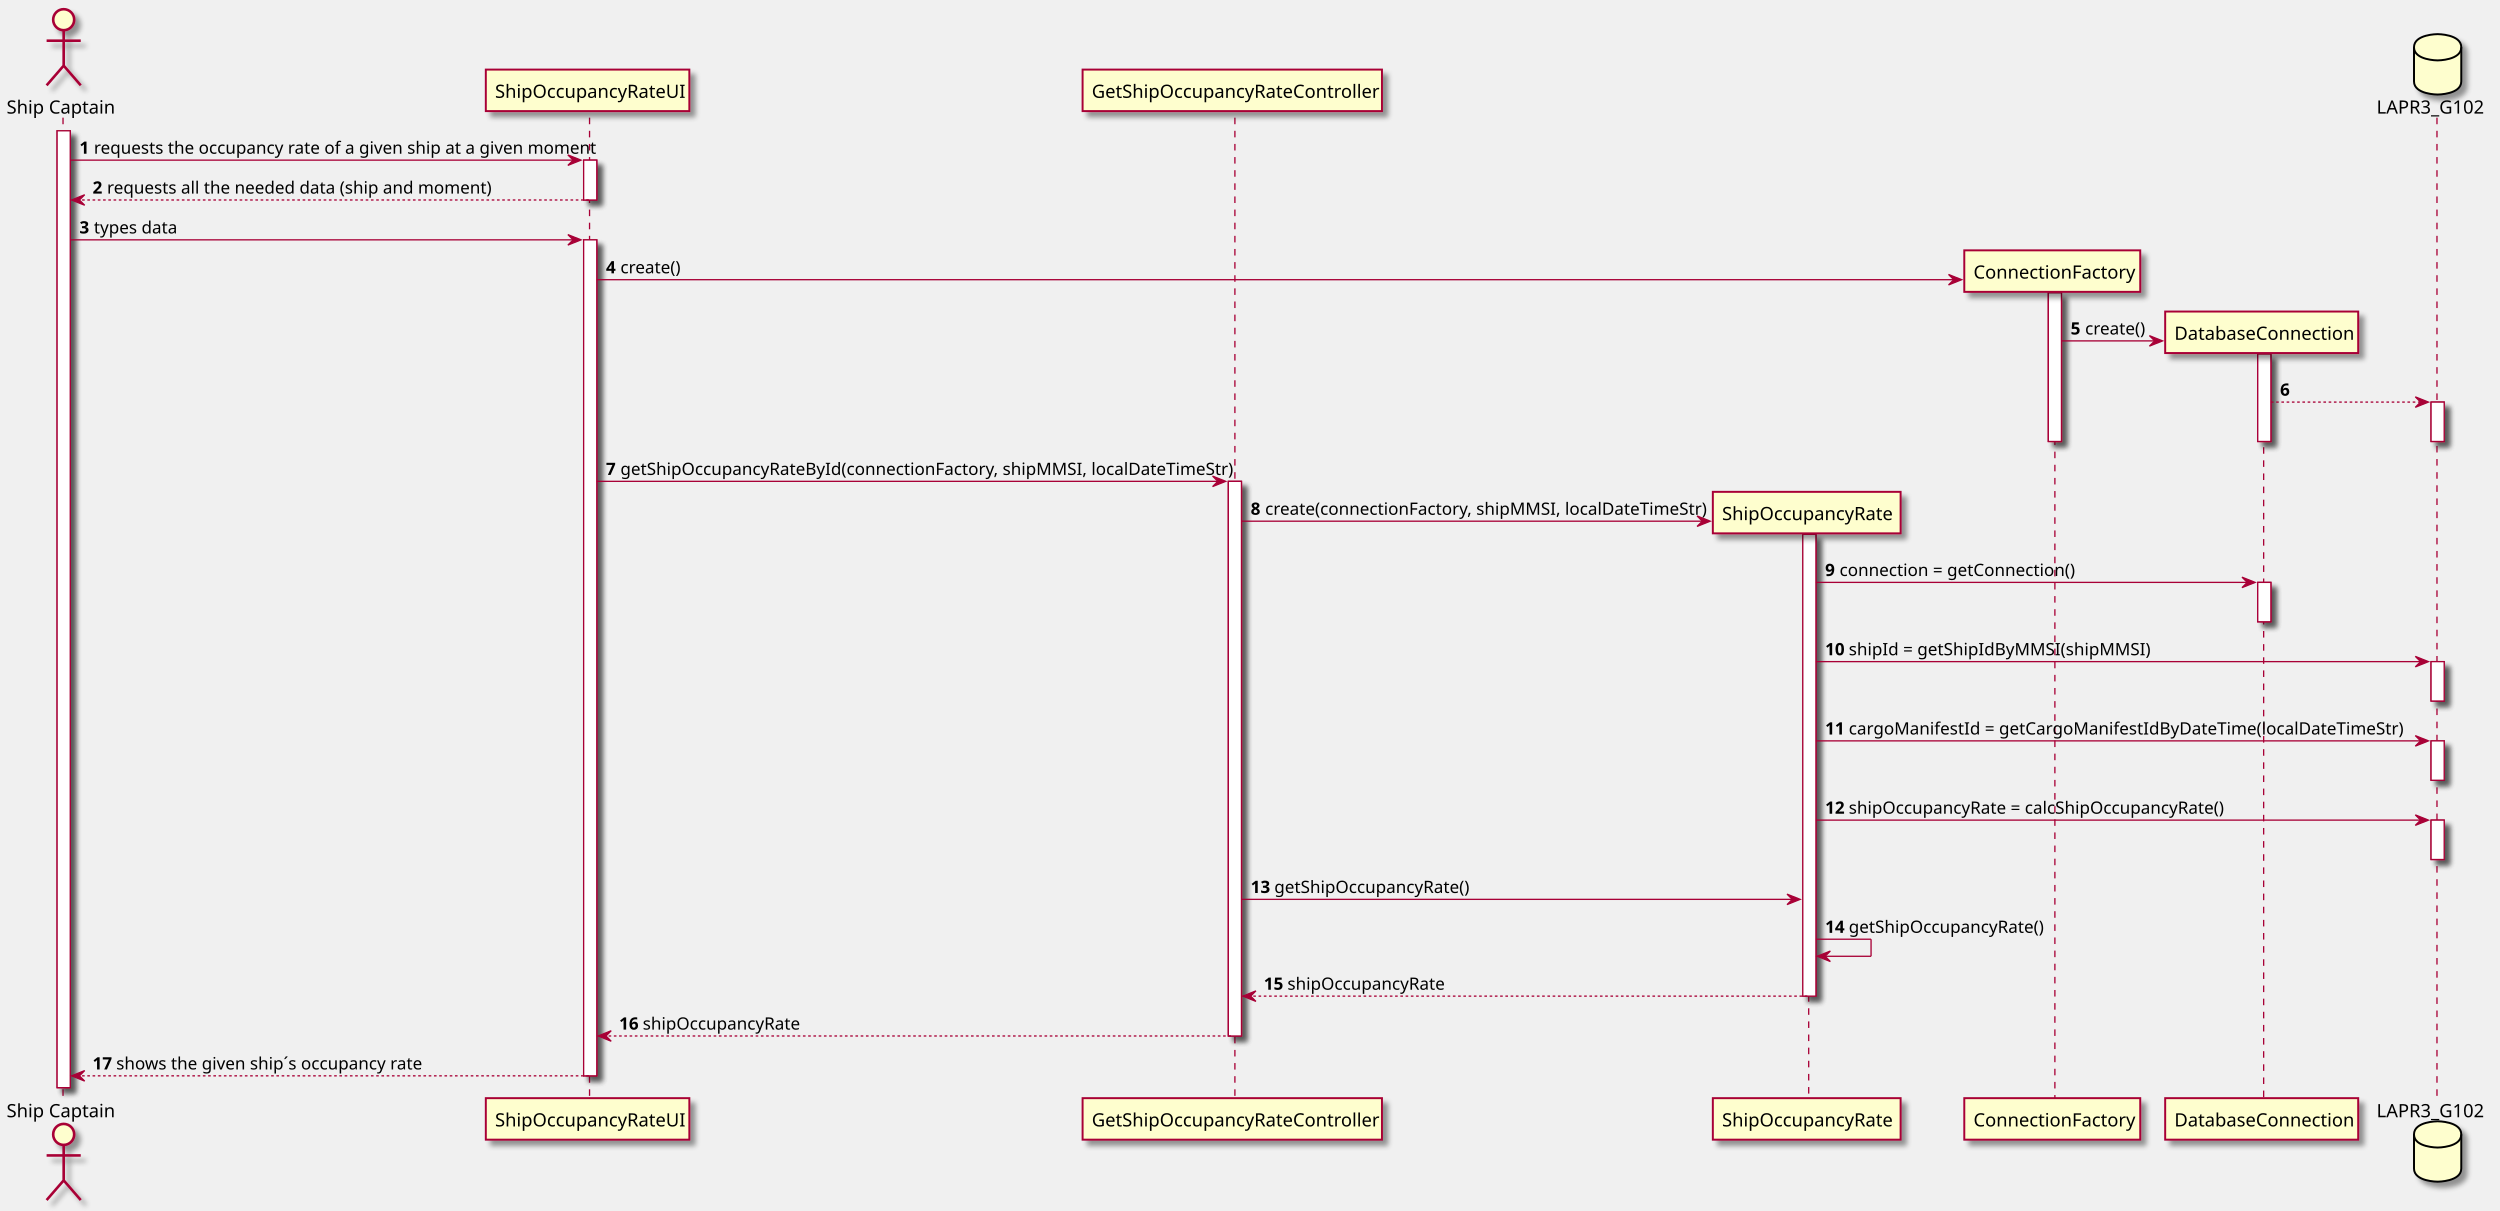
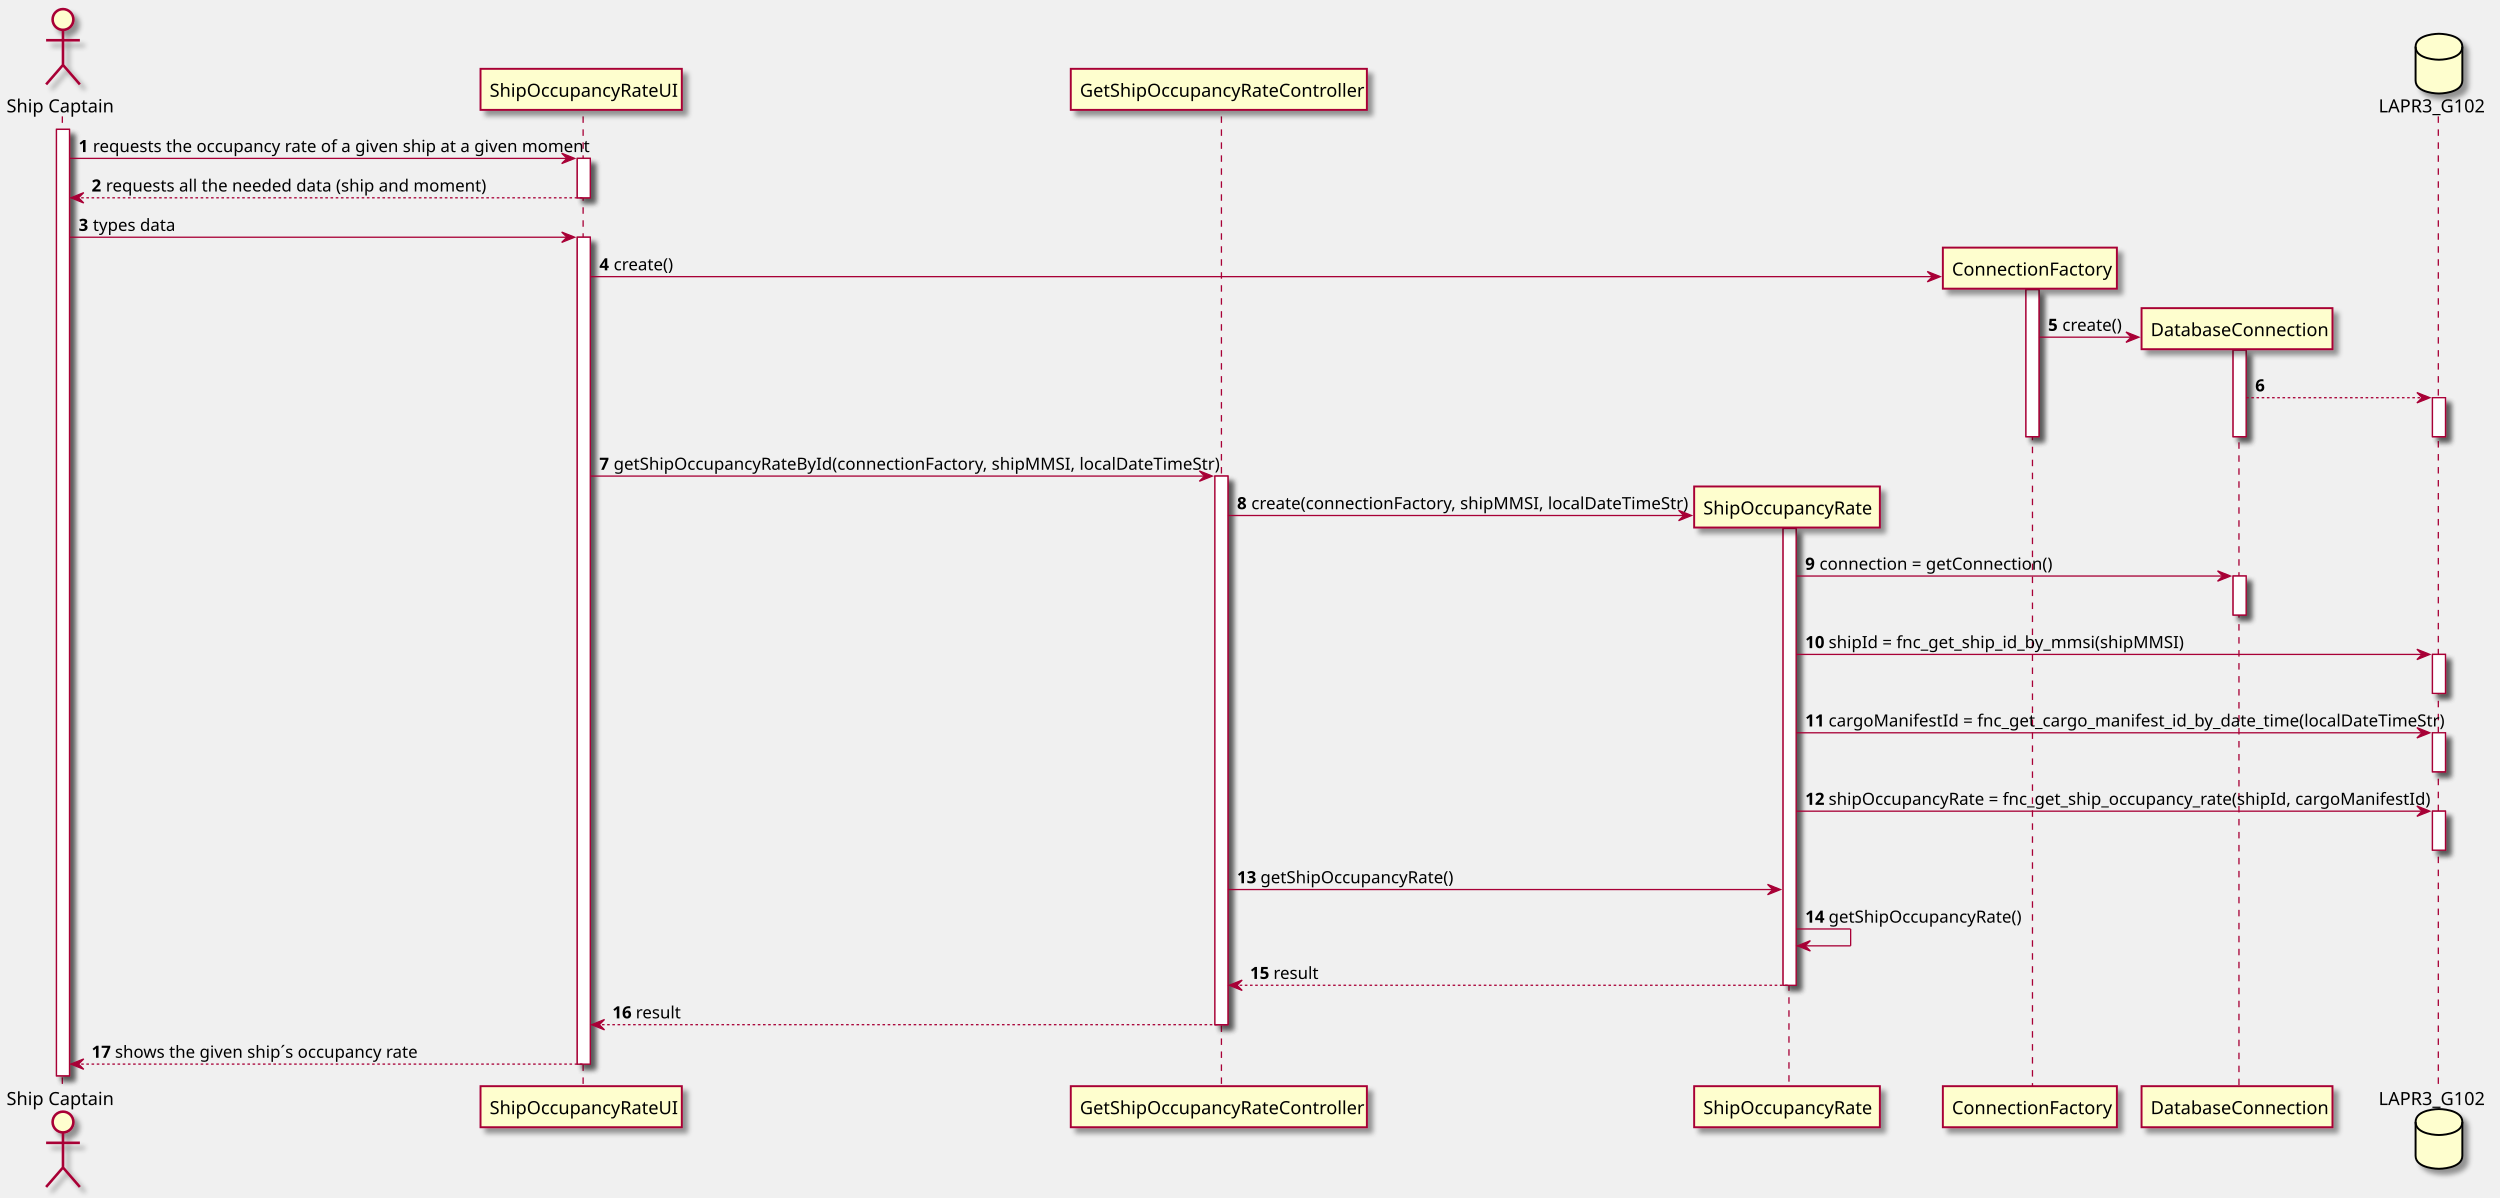
- <svg xmlns="http://www.w3.org/2000/svg" contentScriptType="application/ecmascript" contentStyleType="text/css" height="922px" preserveAspectRatio="none" style="width:1904px;height:922px;background:#FFFFFF;" version="1.1" viewBox="0 0 1904 922" width="1904px" zoomAndPan="magnify">
+ <svg xmlns="http://www.w3.org/2000/svg" contentScriptType="application/ecmascript" contentStyleType="text/css" height="922px" preserveAspectRatio="none" style="width:1925px;height:922px;background:#FFFFFF;" version="1.1" viewBox="0 0 1925 922" width="1925px" zoomAndPan="magnify">
  <defs>
-     <filter height="300%" id="f1oea5118221xy" width="300%" x="-1" y="-1">
+     <filter height="300%" id="f1tf11ksehe21v" width="300%" x="-1" y="-1">
      <feGaussianBlur result="blurOut" stdDeviation="2.0" />
      <feColorMatrix in="blurOut" result="blurOut2" type="matrix" values="0 0 0 0 0 0 0 0 0 0 0 0 0 0 0 0 0 0 .4 0" />
      <feOffset dx="4.0" dy="4.0" in="blurOut2" result="blurOut3" />
      <feBlend in="SourceGraphic" in2="blurOut3" mode="normal" />
    </filter>
  </defs>
  <g>
-     <rect fill="#FFFFFF" filter="url(#f1oea5118221xy)" height="728.75" style="stroke:#A80036;stroke-width:1.0;" width="10" x="43.5" y="99.609" />
-     <rect fill="#FFFFFF" filter="url(#f1oea5118221xy)" height="30.352" style="stroke:#A80036;stroke-width:1.0;" width="10" x="444.5" y="121.961" />
-     <rect fill="#FFFFFF" filter="url(#f1oea5118221xy)" height="636.695" style="stroke:#A80036;stroke-width:1.0;" width="10" x="444.5" y="182.664" />
-     <rect fill="#FFFFFF" filter="url(#f1oea5118221xy)" height="422.422" style="stroke:#A80036;stroke-width:1.0;" width="10" x="935.5" y="366.586" />
-     <rect fill="#FFFFFF" filter="url(#f1oea5118221xy)" height="351.719" style="stroke:#A80036;stroke-width:1.0;" width="10" x="1373" y="406.938" />
-     <rect fill="#FFFFFF" filter="url(#f1oea5118221xy)" height="113.219" style="stroke:#A80036;stroke-width:1.0;" width="10" x="1560" y="223.016" />
-     <rect fill="#FFFFFF" filter="url(#f1oea5118221xy)" height="66.609" style="stroke:#A80036;stroke-width:1.0;" width="10" x="1719.5" y="269.625" />
-     <rect fill="#FFFFFF" filter="url(#f1oea5118221xy)" height="30" style="stroke:#A80036;stroke-width:1.0;" width="10" x="1719.5" y="443.547" />
-     <rect fill="#FFFFFF" filter="url(#f1oea5118221xy)" height="30" style="stroke:#A80036;stroke-width:1.0;" width="10" x="1851.5" y="306.234" />
-     <rect fill="#FFFFFF" filter="url(#f1oea5118221xy)" height="30" style="stroke:#A80036;stroke-width:1.0;" width="10" x="1851.5" y="503.898" />
-     <rect fill="#FFFFFF" filter="url(#f1oea5118221xy)" height="30" style="stroke:#A80036;stroke-width:1.0;" width="10" x="1851.5" y="564.25" />
-     <rect fill="#FFFFFF" filter="url(#f1oea5118221xy)" height="30" style="stroke:#A80036;stroke-width:1.0;" width="10" x="1851.5" y="624.602" />
+     <rect fill="#FFFFFF" filter="url(#f1tf11ksehe21v)" height="728.75" style="stroke:#A80036;stroke-width:1.0;" width="10" x="43.5" y="99.609" />
+     <rect fill="#FFFFFF" filter="url(#f1tf11ksehe21v)" height="30.352" style="stroke:#A80036;stroke-width:1.0;" width="10" x="444.5" y="121.961" />
+     <rect fill="#FFFFFF" filter="url(#f1tf11ksehe21v)" height="636.695" style="stroke:#A80036;stroke-width:1.0;" width="10" x="444.5" y="182.664" />
+     <rect fill="#FFFFFF" filter="url(#f1tf11ksehe21v)" height="422.422" style="stroke:#A80036;stroke-width:1.0;" width="10" x="935.5" y="366.586" />
+     <rect fill="#FFFFFF" filter="url(#f1tf11ksehe21v)" height="351.719" style="stroke:#A80036;stroke-width:1.0;" width="10" x="1373" y="406.938" />
+     <rect fill="#FFFFFF" filter="url(#f1tf11ksehe21v)" height="113.219" style="stroke:#A80036;stroke-width:1.0;" width="10" x="1560" y="223.016" />
+     <rect fill="#FFFFFF" filter="url(#f1tf11ksehe21v)" height="66.609" style="stroke:#A80036;stroke-width:1.0;" width="10" x="1719.5" y="269.625" />
+     <rect fill="#FFFFFF" filter="url(#f1tf11ksehe21v)" height="30" style="stroke:#A80036;stroke-width:1.0;" width="10" x="1719.5" y="443.547" />
+     <rect fill="#FFFFFF" filter="url(#f1tf11ksehe21v)" height="30" style="stroke:#A80036;stroke-width:1.0;" width="10" x="1873" y="306.234" />
+     <rect fill="#FFFFFF" filter="url(#f1tf11ksehe21v)" height="30" style="stroke:#A80036;stroke-width:1.0;" width="10" x="1873" y="503.898" />
+     <rect fill="#FFFFFF" filter="url(#f1tf11ksehe21v)" height="30" style="stroke:#A80036;stroke-width:1.0;" width="10" x="1873" y="564.25" />
+     <rect fill="#FFFFFF" filter="url(#f1tf11ksehe21v)" height="30" style="stroke:#A80036;stroke-width:1.0;" width="10" x="1873" y="624.602" />
    <line style="stroke:#A80036;stroke-width:1.0;stroke-dasharray:5.0,5.0;" x1="48" x2="48" y1="89.609" y2="837.359" />
    <line style="stroke:#A80036;stroke-width:1.0;stroke-dasharray:5.0,5.0;" x1="449" x2="449" y1="89.609" y2="837.359" />
    <line style="stroke:#A80036;stroke-width:1.0;stroke-dasharray:5.0,5.0;" x1="940.5" x2="940.5" y1="89.609" y2="837.359" />
    <line style="stroke:#A80036;stroke-width:1.0;stroke-dasharray:5.0,5.0;" x1="1377.5" x2="1377.5" y1="407.891" y2="837.359" />
    <line style="stroke:#A80036;stroke-width:1.0;stroke-dasharray:5.0,5.0;" x1="1565" x2="1565" y1="223.969" y2="837.359" />
    <line style="stroke:#A80036;stroke-width:1.0;stroke-dasharray:5.0,5.0;" x1="1724" x2="1724" y1="270.578" y2="837.359" />
-     <line style="stroke:#A80036;stroke-width:1.0;stroke-dasharray:5.0,5.0;" x1="1856" x2="1856" y1="89.609" y2="837.359" />
+     <line style="stroke:#A80036;stroke-width:1.0;stroke-dasharray:5.0,5.0;" x1="1877.5" x2="1877.5" y1="89.609" y2="837.359" />
    <text fill="#000000" font-family="sans-serif" font-size="14" lengthAdjust="spacing" textLength="81" x="5" y="86.533">Ship Captain</text>
-     <ellipse cx="48.5" cy="15" fill="#FEFECE" filter="url(#f1oea5118221xy)" rx="8" ry="8" style="stroke:#A80036;stroke-width:2.0;" />
-     <path d="M48.5,23 L48.5,50 M35.5,31 L61.5,31 M48.5,50 L35.5,65 M48.5,50 L61.5,65 " fill="none" filter="url(#f1oea5118221xy)" style="stroke:#A80036;stroke-width:2.0;" />
+     <ellipse cx="48.5" cy="15" fill="#FEFECE" filter="url(#f1tf11ksehe21v)" rx="8" ry="8" style="stroke:#A80036;stroke-width:2.0;" />
+     <path d="M48.5,23 L48.5,50 M35.5,31 L61.5,31 M48.5,50 L35.5,65 M48.5,50 L61.5,65 " fill="none" filter="url(#f1tf11ksehe21v)" style="stroke:#A80036;stroke-width:2.0;" />
    <text fill="#000000" font-family="sans-serif" font-size="14" lengthAdjust="spacing" textLength="81" x="5" y="850.893">Ship Captain</text>
-     <ellipse cx="48.5" cy="863.969" fill="#FEFECE" filter="url(#f1oea5118221xy)" rx="8" ry="8" style="stroke:#A80036;stroke-width:2.0;" />
-     <path d="M48.5,871.969 L48.5,898.969 M35.5,879.969 L61.5,879.969 M48.5,898.969 L35.5,913.969 M48.5,898.969 L61.5,913.969 " fill="none" filter="url(#f1oea5118221xy)" style="stroke:#A80036;stroke-width:2.0;" />
-     <rect fill="#FEFECE" filter="url(#f1oea5118221xy)" height="31.609" style="stroke:#A80036;stroke-width:1.5;" width="155" x="370" y="53" />
+     <ellipse cx="48.5" cy="863.969" fill="#FEFECE" filter="url(#f1tf11ksehe21v)" rx="8" ry="8" style="stroke:#A80036;stroke-width:2.0;" />
+     <path d="M48.5,871.969 L48.5,898.969 M35.5,879.969 L61.5,879.969 M48.5,898.969 L35.5,913.969 M48.5,898.969 L61.5,913.969 " fill="none" filter="url(#f1tf11ksehe21v)" style="stroke:#A80036;stroke-width:2.0;" />
+     <rect fill="#FEFECE" filter="url(#f1tf11ksehe21v)" height="31.609" style="stroke:#A80036;stroke-width:1.5;" width="155" x="370" y="53" />
    <text fill="#000000" font-family="sans-serif" font-size="14" lengthAdjust="spacing" textLength="141" x="377" y="74.533">ShipOccupancyRateUI</text>
-     <rect fill="#FEFECE" filter="url(#f1oea5118221xy)" height="31.609" style="stroke:#A80036;stroke-width:1.5;" width="155" x="370" y="836.359" />
+     <rect fill="#FEFECE" filter="url(#f1tf11ksehe21v)" height="31.609" style="stroke:#A80036;stroke-width:1.5;" width="155" x="370" y="836.359" />
    <text fill="#000000" font-family="sans-serif" font-size="14" lengthAdjust="spacing" textLength="141" x="377" y="857.893">ShipOccupancyRateUI</text>
-     <rect fill="#FEFECE" filter="url(#f1oea5118221xy)" height="31.609" style="stroke:#A80036;stroke-width:1.5;" width="228" x="824.5" y="53" />
+     <rect fill="#FEFECE" filter="url(#f1tf11ksehe21v)" height="31.609" style="stroke:#A80036;stroke-width:1.5;" width="228" x="824.5" y="53" />
    <text fill="#000000" font-family="sans-serif" font-size="14" lengthAdjust="spacing" textLength="214" x="831.5" y="74.533">GetShipOccupancyRateController</text>
-     <rect fill="#FEFECE" filter="url(#f1oea5118221xy)" height="31.609" style="stroke:#A80036;stroke-width:1.5;" width="228" x="824.5" y="836.359" />
+     <rect fill="#FEFECE" filter="url(#f1tf11ksehe21v)" height="31.609" style="stroke:#A80036;stroke-width:1.5;" width="228" x="824.5" y="836.359" />
    <text fill="#000000" font-family="sans-serif" font-size="14" lengthAdjust="spacing" textLength="214" x="831.5" y="857.893">GetShipOccupancyRateController</text>
-     <rect fill="#FEFECE" filter="url(#f1oea5118221xy)" height="31.609" style="stroke:#A80036;stroke-width:1.5;" width="143" x="1304.5" y="836.359" />
+     <rect fill="#FEFECE" filter="url(#f1tf11ksehe21v)" height="31.609" style="stroke:#A80036;stroke-width:1.5;" width="143" x="1304.5" y="836.359" />
    <text fill="#000000" font-family="sans-serif" font-size="14" lengthAdjust="spacing" textLength="129" x="1311.5" y="857.893">ShipOccupancyRate</text>
-     <rect fill="#FEFECE" filter="url(#f1oea5118221xy)" height="31.609" style="stroke:#A80036;stroke-width:1.5;" width="134" x="1496" y="836.359" />
+     <rect fill="#FEFECE" filter="url(#f1tf11ksehe21v)" height="31.609" style="stroke:#A80036;stroke-width:1.5;" width="134" x="1496" y="836.359" />
    <text fill="#000000" font-family="sans-serif" font-size="14" lengthAdjust="spacing" textLength="120" x="1503" y="857.893">ConnectionFactory</text>
-     <rect fill="#FEFECE" filter="url(#f1oea5118221xy)" height="31.609" style="stroke:#A80036;stroke-width:1.5;" width="147" x="1649" y="836.359" />
+     <rect fill="#FEFECE" filter="url(#f1tf11ksehe21v)" height="31.609" style="stroke:#A80036;stroke-width:1.5;" width="147" x="1649" y="836.359" />
    <text fill="#000000" font-family="sans-serif" font-size="14" lengthAdjust="spacing" textLength="133" x="1656" y="857.893">DatabaseConnection</text>
-     <text fill="#000000" font-family="sans-serif" font-size="14" lengthAdjust="spacing" textLength="87" x="1810" y="86.533">LAPR3_G102</text>
-     <path d="M1838.5,36 C1838.5,26 1856.5,26 1856.5,26 C1856.5,26 1874.5,26 1874.5,36 L1874.5,62 C1874.5,72 1856.5,72 1856.5,72 C1856.5,72 1838.5,72 1838.5,62 L1838.5,36 " fill="#FEFECE" filter="url(#f1oea5118221xy)" style="stroke:#000000;stroke-width:1.5;" />
-     <path d="M1838.5,36 C1838.5,46 1856.5,46 1856.5,46 C1856.5,46 1874.5,46 1874.5,36 " fill="none" style="stroke:#000000;stroke-width:1.5;" />
-     <text fill="#000000" font-family="sans-serif" font-size="14" lengthAdjust="spacing" textLength="87" x="1810" y="850.893">LAPR3_G102</text>
-     <path d="M1838.5,863.969 C1838.5,853.969 1856.5,853.969 1856.5,853.969 C1856.5,853.969 1874.5,853.969 1874.5,863.969 L1874.5,889.969 C1874.5,899.969 1856.5,899.969 1856.5,899.969 C1856.5,899.969 1838.5,899.969 1838.5,889.969 L1838.5,863.969 " fill="#FEFECE" filter="url(#f1oea5118221xy)" style="stroke:#000000;stroke-width:1.5;" />
-     <path d="M1838.5,863.969 C1838.5,873.969 1856.5,873.969 1856.5,873.969 C1856.5,873.969 1874.5,873.969 1874.5,863.969 " fill="none" style="stroke:#000000;stroke-width:1.5;" />
-     <rect fill="#FFFFFF" filter="url(#f1oea5118221xy)" height="728.75" style="stroke:#A80036;stroke-width:1.0;" width="10" x="43.5" y="99.609" />
-     <rect fill="#FFFFFF" filter="url(#f1oea5118221xy)" height="30.352" style="stroke:#A80036;stroke-width:1.0;" width="10" x="444.5" y="121.961" />
-     <rect fill="#FFFFFF" filter="url(#f1oea5118221xy)" height="636.695" style="stroke:#A80036;stroke-width:1.0;" width="10" x="444.5" y="182.664" />
-     <rect fill="#FFFFFF" filter="url(#f1oea5118221xy)" height="422.422" style="stroke:#A80036;stroke-width:1.0;" width="10" x="935.5" y="366.586" />
-     <rect fill="#FFFFFF" filter="url(#f1oea5118221xy)" height="351.719" style="stroke:#A80036;stroke-width:1.0;" width="10" x="1373" y="406.938" />
-     <rect fill="#FFFFFF" filter="url(#f1oea5118221xy)" height="113.219" style="stroke:#A80036;stroke-width:1.0;" width="10" x="1560" y="223.016" />
-     <rect fill="#FFFFFF" filter="url(#f1oea5118221xy)" height="66.609" style="stroke:#A80036;stroke-width:1.0;" width="10" x="1719.5" y="269.625" />
-     <rect fill="#FFFFFF" filter="url(#f1oea5118221xy)" height="30" style="stroke:#A80036;stroke-width:1.0;" width="10" x="1719.5" y="443.547" />
-     <rect fill="#FFFFFF" filter="url(#f1oea5118221xy)" height="30" style="stroke:#A80036;stroke-width:1.0;" width="10" x="1851.5" y="306.234" />
-     <rect fill="#FFFFFF" filter="url(#f1oea5118221xy)" height="30" style="stroke:#A80036;stroke-width:1.0;" width="10" x="1851.5" y="503.898" />
-     <rect fill="#FFFFFF" filter="url(#f1oea5118221xy)" height="30" style="stroke:#A80036;stroke-width:1.0;" width="10" x="1851.5" y="564.25" />
-     <rect fill="#FFFFFF" filter="url(#f1oea5118221xy)" height="30" style="stroke:#A80036;stroke-width:1.0;" width="10" x="1851.5" y="624.602" />
+     <text fill="#000000" font-family="sans-serif" font-size="14" lengthAdjust="spacing" textLength="87" x="1831.5" y="86.533">LAPR3_G102</text>
+     <path d="M1860,36 C1860,26 1878,26 1878,26 C1878,26 1896,26 1896,36 L1896,62 C1896,72 1878,72 1878,72 C1878,72 1860,72 1860,62 L1860,36 " fill="#FEFECE" filter="url(#f1tf11ksehe21v)" style="stroke:#000000;stroke-width:1.5;" />
+     <path d="M1860,36 C1860,46 1878,46 1878,46 C1878,46 1896,46 1896,36 " fill="none" style="stroke:#000000;stroke-width:1.5;" />
+     <text fill="#000000" font-family="sans-serif" font-size="14" lengthAdjust="spacing" textLength="87" x="1831.5" y="850.893">LAPR3_G102</text>
+     <path d="M1860,863.969 C1860,853.969 1878,853.969 1878,853.969 C1878,853.969 1896,853.969 1896,863.969 L1896,889.969 C1896,899.969 1878,899.969 1878,899.969 C1878,899.969 1860,899.969 1860,889.969 L1860,863.969 " fill="#FEFECE" filter="url(#f1tf11ksehe21v)" style="stroke:#000000;stroke-width:1.5;" />
+     <path d="M1860,863.969 C1860,873.969 1878,873.969 1878,873.969 C1878,873.969 1896,873.969 1896,863.969 " fill="none" style="stroke:#000000;stroke-width:1.5;" />
+     <rect fill="#FFFFFF" filter="url(#f1tf11ksehe21v)" height="728.75" style="stroke:#A80036;stroke-width:1.0;" width="10" x="43.5" y="99.609" />
+     <rect fill="#FFFFFF" filter="url(#f1tf11ksehe21v)" height="30.352" style="stroke:#A80036;stroke-width:1.0;" width="10" x="444.5" y="121.961" />
+     <rect fill="#FFFFFF" filter="url(#f1tf11ksehe21v)" height="636.695" style="stroke:#A80036;stroke-width:1.0;" width="10" x="444.5" y="182.664" />
+     <rect fill="#FFFFFF" filter="url(#f1tf11ksehe21v)" height="422.422" style="stroke:#A80036;stroke-width:1.0;" width="10" x="935.5" y="366.586" />
+     <rect fill="#FFFFFF" filter="url(#f1tf11ksehe21v)" height="351.719" style="stroke:#A80036;stroke-width:1.0;" width="10" x="1373" y="406.938" />
+     <rect fill="#FFFFFF" filter="url(#f1tf11ksehe21v)" height="113.219" style="stroke:#A80036;stroke-width:1.0;" width="10" x="1560" y="223.016" />
+     <rect fill="#FFFFFF" filter="url(#f1tf11ksehe21v)" height="66.609" style="stroke:#A80036;stroke-width:1.0;" width="10" x="1719.5" y="269.625" />
+     <rect fill="#FFFFFF" filter="url(#f1tf11ksehe21v)" height="30" style="stroke:#A80036;stroke-width:1.0;" width="10" x="1719.5" y="443.547" />
+     <rect fill="#FFFFFF" filter="url(#f1tf11ksehe21v)" height="30" style="stroke:#A80036;stroke-width:1.0;" width="10" x="1873" y="306.234" />
+     <rect fill="#FFFFFF" filter="url(#f1tf11ksehe21v)" height="30" style="stroke:#A80036;stroke-width:1.0;" width="10" x="1873" y="503.898" />
+     <rect fill="#FFFFFF" filter="url(#f1tf11ksehe21v)" height="30" style="stroke:#A80036;stroke-width:1.0;" width="10" x="1873" y="564.25" />
+     <rect fill="#FFFFFF" filter="url(#f1tf11ksehe21v)" height="30" style="stroke:#A80036;stroke-width:1.0;" width="10" x="1873" y="624.602" />
    <polygon fill="#A80036" points="432.5,117.961,442.5,121.961,432.5,125.961,436.5,121.961" style="stroke:#A80036;stroke-width:1.0;" />
    <line style="stroke:#A80036;stroke-width:1.0;" x1="53.5" x2="438.5" y1="121.961" y2="121.961" />
    <text fill="#000000" font-family="sans-serif" font-size="13" font-weight="bold" lengthAdjust="spacing" textLength="7" x="60.5" y="117.105">1</text>
    <text fill="#000000" font-family="sans-serif" font-size="13" lengthAdjust="spacing" textLength="361" x="71.5" y="117.105">requests the occupancy rate of a given ship at a given moment</text>
    <polygon fill="#A80036" points="64.5,148.312,54.5,152.312,64.5,156.312,60.5,152.312" style="stroke:#A80036;stroke-width:1.0;" />
    <line style="stroke:#A80036;stroke-width:1.0;stroke-dasharray:2.0,2.0;" x1="58.5" x2="448.5" y1="152.312" y2="152.312" />
    <text fill="#000000" font-family="sans-serif" font-size="13" font-weight="bold" lengthAdjust="spacing" textLength="7" x="70.5" y="147.456">2</text>
    <text fill="#000000" font-family="sans-serif" font-size="13" lengthAdjust="spacing" textLength="276" x="81.5" y="147.456">requests all the needed data (ship and moment)</text>
    <polygon fill="#A80036" points="432.5,178.664,442.5,182.664,432.5,186.664,436.5,182.664" style="stroke:#A80036;stroke-width:1.0;" />
    <line style="stroke:#A80036;stroke-width:1.0;" x1="53.5" x2="438.5" y1="182.664" y2="182.664" />
    <text fill="#000000" font-family="sans-serif" font-size="13" font-weight="bold" lengthAdjust="spacing" textLength="7" x="60.5" y="177.808">3</text>
    <text fill="#000000" font-family="sans-serif" font-size="13" lengthAdjust="spacing" textLength="61" x="71.5" y="177.808">types data</text>
    <polygon fill="#A80036" points="1484,209.016,1494,213.016,1484,217.016,1488,213.016" style="stroke:#A80036;stroke-width:1.0;" />
    <line style="stroke:#A80036;stroke-width:1.0;" x1="454.5" x2="1490" y1="213.016" y2="213.016" />
    <text fill="#000000" font-family="sans-serif" font-size="13" font-weight="bold" lengthAdjust="spacing" textLength="7" x="461.5" y="208.159">4</text>
    <text fill="#000000" font-family="sans-serif" font-size="13" lengthAdjust="spacing" textLength="44" x="472.5" y="208.159">create()</text>
-     <rect fill="#FEFECE" filter="url(#f1oea5118221xy)" height="31.609" style="stroke:#A80036;stroke-width:1.5;" width="134" x="1496" y="190.664" />
+     <rect fill="#FEFECE" filter="url(#f1tf11ksehe21v)" height="31.609" style="stroke:#A80036;stroke-width:1.5;" width="134" x="1496" y="190.664" />
    <text fill="#000000" font-family="sans-serif" font-size="14" lengthAdjust="spacing" textLength="120" x="1503" y="212.197">ConnectionFactory</text>
    <polygon fill="#A80036" points="1637,255.625,1647,259.625,1637,263.625,1641,259.625" style="stroke:#A80036;stroke-width:1.0;" />
    <line style="stroke:#A80036;stroke-width:1.0;" x1="1570" x2="1643" y1="259.625" y2="259.625" />
    <text fill="#000000" font-family="sans-serif" font-size="13" font-weight="bold" lengthAdjust="spacing" textLength="7" x="1577" y="254.769">5</text>
    <text fill="#000000" font-family="sans-serif" font-size="13" lengthAdjust="spacing" textLength="44" x="1588" y="254.769">create()</text>
-     <rect fill="#FEFECE" filter="url(#f1oea5118221xy)" height="31.609" style="stroke:#A80036;stroke-width:1.5;" width="147" x="1649" y="237.273" />
+     <rect fill="#FEFECE" filter="url(#f1tf11ksehe21v)" height="31.609" style="stroke:#A80036;stroke-width:1.5;" width="147" x="1649" y="237.273" />
    <text fill="#000000" font-family="sans-serif" font-size="14" lengthAdjust="spacing" textLength="133" x="1656" y="258.807">DatabaseConnection</text>
-     <polygon fill="#A80036" points="1839.5,302.234,1849.5,306.234,1839.5,310.234,1843.5,306.234" style="stroke:#A80036;stroke-width:1.0;" />
-     <line style="stroke:#A80036;stroke-width:1.0;stroke-dasharray:2.0,2.0;" x1="1729.5" x2="1845.5" y1="306.234" y2="306.234" />
+     <polygon fill="#A80036" points="1861,302.234,1871,306.234,1861,310.234,1865,306.234" style="stroke:#A80036;stroke-width:1.0;" />
+     <line style="stroke:#A80036;stroke-width:1.0;stroke-dasharray:2.0,2.0;" x1="1729.5" x2="1867" y1="306.234" y2="306.234" />
    <text fill="#000000" font-family="sans-serif" font-size="13" font-weight="bold" lengthAdjust="spacing" textLength="7" x="1736.5" y="301.378">6</text>
    <text fill="#000000" font-family="sans-serif" font-size="13" lengthAdjust="spacing" textLength="0" x="1751.5" y="301.378" />
    <polygon fill="#A80036" points="923.5,362.586,933.5,366.586,923.5,370.586,927.5,366.586" style="stroke:#A80036;stroke-width:1.0;" />
    <line style="stroke:#A80036;stroke-width:1.0;" x1="454.5" x2="929.5" y1="366.586" y2="366.586" />
    <text fill="#000000" font-family="sans-serif" font-size="13" font-weight="bold" lengthAdjust="spacing" textLength="7" x="461.5" y="361.729">7</text>
    <text fill="#000000" font-family="sans-serif" font-size="13" lengthAdjust="spacing" textLength="451" x="472.5" y="361.729">getShipOccupancyRateById(connectionFactory, shipMMSI, localDateTimeStr)</text>
    <polygon fill="#A80036" points="1292.5,392.938,1302.5,396.938,1292.5,400.938,1296.5,396.938" style="stroke:#A80036;stroke-width:1.0;" />
    <line style="stroke:#A80036;stroke-width:1.0;" x1="945.5" x2="1298.5" y1="396.938" y2="396.938" />
    <text fill="#000000" font-family="sans-serif" font-size="13" font-weight="bold" lengthAdjust="spacing" textLength="7" x="952.5" y="392.081">8</text>
    <text fill="#000000" font-family="sans-serif" font-size="13" lengthAdjust="spacing" textLength="324" x="963.5" y="392.081">create(connectionFactory, shipMMSI, localDateTimeStr)</text>
-     <rect fill="#FEFECE" filter="url(#f1oea5118221xy)" height="31.609" style="stroke:#A80036;stroke-width:1.5;" width="143" x="1304.5" y="374.586" />
+     <rect fill="#FEFECE" filter="url(#f1tf11ksehe21v)" height="31.609" style="stroke:#A80036;stroke-width:1.5;" width="143" x="1304.5" y="374.586" />
    <text fill="#000000" font-family="sans-serif" font-size="14" lengthAdjust="spacing" textLength="129" x="1311.5" y="396.119">ShipOccupancyRate</text>
    <polygon fill="#A80036" points="1707.5,439.547,1717.5,443.547,1707.5,447.547,1711.5,443.547" style="stroke:#A80036;stroke-width:1.0;" />
    <line style="stroke:#A80036;stroke-width:1.0;" x1="1383" x2="1713.5" y1="443.547" y2="443.547" />
    <text fill="#000000" font-family="sans-serif" font-size="13" font-weight="bold" lengthAdjust="spacing" textLength="7" x="1390" y="438.69">9</text>
    <text fill="#000000" font-family="sans-serif" font-size="13" lengthAdjust="spacing" textLength="170" x="1401" y="438.69">connection = getConnection()</text>
-     <polygon fill="#A80036" points="1839.5,499.898,1849.5,503.898,1839.5,507.898,1843.5,503.898" style="stroke:#A80036;stroke-width:1.0;" />
-     <line style="stroke:#A80036;stroke-width:1.0;" x1="1383" x2="1845.5" y1="503.898" y2="503.898" />
+     <polygon fill="#A80036" points="1861,499.898,1871,503.898,1861,507.898,1865,503.898" style="stroke:#A80036;stroke-width:1.0;" />
+     <line style="stroke:#A80036;stroke-width:1.0;" x1="1383" x2="1867" y1="503.898" y2="503.898" />
    <text fill="#000000" font-family="sans-serif" font-size="13" font-weight="bold" lengthAdjust="spacing" textLength="14" x="1390" y="499.042">10</text>
-     <text fill="#000000" font-family="sans-serif" font-size="13" lengthAdjust="spacing" textLength="220" x="1408" y="499.042">shipId = getShipIdByMMSI(shipMMSI)</text>
-     <polygon fill="#A80036" points="1839.5,560.25,1849.5,564.25,1839.5,568.25,1843.5,564.25" style="stroke:#A80036;stroke-width:1.0;" />
-     <line style="stroke:#A80036;stroke-width:1.0;" x1="1383" x2="1845.5" y1="564.25" y2="564.25" />
+     <text fill="#000000" font-family="sans-serif" font-size="13" lengthAdjust="spacing" textLength="266" x="1408" y="499.042">shipId = fnc_get_ship_id_by_mmsi(shipMMSI)</text>
+     <polygon fill="#A80036" points="1861,560.25,1871,564.25,1861,568.25,1865,564.25" style="stroke:#A80036;stroke-width:1.0;" />
+     <line style="stroke:#A80036;stroke-width:1.0;" x1="1383" x2="1867" y1="564.25" y2="564.25" />
    <text fill="#000000" font-family="sans-serif" font-size="13" font-weight="bold" lengthAdjust="spacing" textLength="14" x="1390" y="559.394">11</text>
-     <text fill="#000000" font-family="sans-serif" font-size="13" lengthAdjust="spacing" textLength="396" x="1408" y="559.394">cargoManifestId = getCargoManifestIdByDateTime(localDateTimeStr)</text>
-     <polygon fill="#A80036" points="1839.5,620.602,1849.5,624.602,1839.5,628.602,1843.5,624.602" style="stroke:#A80036;stroke-width:1.0;" />
-     <line style="stroke:#A80036;stroke-width:1.0;" x1="1383" x2="1845.5" y1="624.602" y2="624.602" />
+     <text fill="#000000" font-family="sans-serif" font-size="13" lengthAdjust="spacing" textLength="453" x="1408" y="559.394">cargoManifestId = fnc_get_cargo_manifest_id_by_date_time(localDateTimeStr)</text>
+     <polygon fill="#A80036" points="1861,620.602,1871,624.602,1861,628.602,1865,624.602" style="stroke:#A80036;stroke-width:1.0;" />
+     <line style="stroke:#A80036;stroke-width:1.0;" x1="1383" x2="1867" y1="624.602" y2="624.602" />
    <text fill="#000000" font-family="sans-serif" font-size="13" font-weight="bold" lengthAdjust="spacing" textLength="14" x="1390" y="619.745">12</text>
-     <text fill="#000000" font-family="sans-serif" font-size="13" lengthAdjust="spacing" textLength="284" x="1408" y="619.745">shipOccupancyRate = calcShipOccupancyRate()</text>
+     <text fill="#000000" font-family="sans-serif" font-size="13" lengthAdjust="spacing" textLength="446" x="1408" y="619.745">shipOccupancyRate = fnc_get_ship_occupancy_rate(shipId, cargoManifestId)</text>
    <polygon fill="#A80036" points="1361,680.953,1371,684.953,1361,688.953,1365,684.953" style="stroke:#A80036;stroke-width:1.0;" />
    <line style="stroke:#A80036;stroke-width:1.0;" x1="945.5" x2="1367" y1="684.953" y2="684.953" />
    <text fill="#000000" font-family="sans-serif" font-size="13" font-weight="bold" lengthAdjust="spacing" textLength="14" x="952.5" y="680.097">13</text>
    <text fill="#000000" font-family="sans-serif" font-size="13" lengthAdjust="spacing" textLength="145" x="970.5" y="680.097">getShipOccupancyRate()</text>
    <line style="stroke:#A80036;stroke-width:1.0;" x1="1383" x2="1425" y1="715.305" y2="715.305" />
    <line style="stroke:#A80036;stroke-width:1.0;" x1="1425" x2="1425" y1="715.305" y2="728.305" />
    <line style="stroke:#A80036;stroke-width:1.0;" x1="1384" x2="1425" y1="728.305" y2="728.305" />
    <polygon fill="#A80036" points="1394,724.305,1384,728.305,1394,732.305,1390,728.305" style="stroke:#A80036;stroke-width:1.0;" />
    <text fill="#000000" font-family="sans-serif" font-size="13" font-weight="bold" lengthAdjust="spacing" textLength="14" x="1390" y="710.448">14</text>
    <text fill="#000000" font-family="sans-serif" font-size="13" lengthAdjust="spacing" textLength="145" x="1408" y="710.448">getShipOccupancyRate()</text>
    <polygon fill="#A80036" points="956.5,754.656,946.5,758.656,956.5,762.656,952.5,758.656" style="stroke:#A80036;stroke-width:1.0;" />
    <line style="stroke:#A80036;stroke-width:1.0;stroke-dasharray:2.0,2.0;" x1="950.5" x2="1377" y1="758.656" y2="758.656" />
    <text fill="#000000" font-family="sans-serif" font-size="13" font-weight="bold" lengthAdjust="spacing" textLength="14" x="962.5" y="753.8">15</text>
-     <text fill="#000000" font-family="sans-serif" font-size="13" lengthAdjust="spacing" textLength="117" x="980.5" y="753.8">shipOccupancyRate</text>
+     <text fill="#000000" font-family="sans-serif" font-size="13" lengthAdjust="spacing" textLength="32" x="980.5" y="753.8">result</text>
    <polygon fill="#A80036" points="465.5,785.008,455.5,789.008,465.5,793.008,461.5,789.008" style="stroke:#A80036;stroke-width:1.0;" />
    <line style="stroke:#A80036;stroke-width:1.0;stroke-dasharray:2.0,2.0;" x1="459.5" x2="939.5" y1="789.008" y2="789.008" />
    <text fill="#000000" font-family="sans-serif" font-size="13" font-weight="bold" lengthAdjust="spacing" textLength="14" x="471.5" y="784.151">16</text>
-     <text fill="#000000" font-family="sans-serif" font-size="13" lengthAdjust="spacing" textLength="117" x="489.5" y="784.151">shipOccupancyRate</text>
+     <text fill="#000000" font-family="sans-serif" font-size="13" lengthAdjust="spacing" textLength="32" x="489.5" y="784.151">result</text>
    <polygon fill="#A80036" points="64.5,815.359,54.5,819.359,64.5,823.359,60.5,819.359" style="stroke:#A80036;stroke-width:1.0;" />
    <line style="stroke:#A80036;stroke-width:1.0;stroke-dasharray:2.0,2.0;" x1="58.5" x2="448.5" y1="819.359" y2="819.359" />
    <text fill="#000000" font-family="sans-serif" font-size="13" font-weight="bold" lengthAdjust="spacing" textLength="14" x="70.5" y="814.503">17</text>
    <text fill="#000000" font-family="sans-serif" font-size="13" lengthAdjust="spacing" textLength="224" x="88.5" y="814.503">shows the given ship´s occupancy rate</text>
  </g>
</svg>
